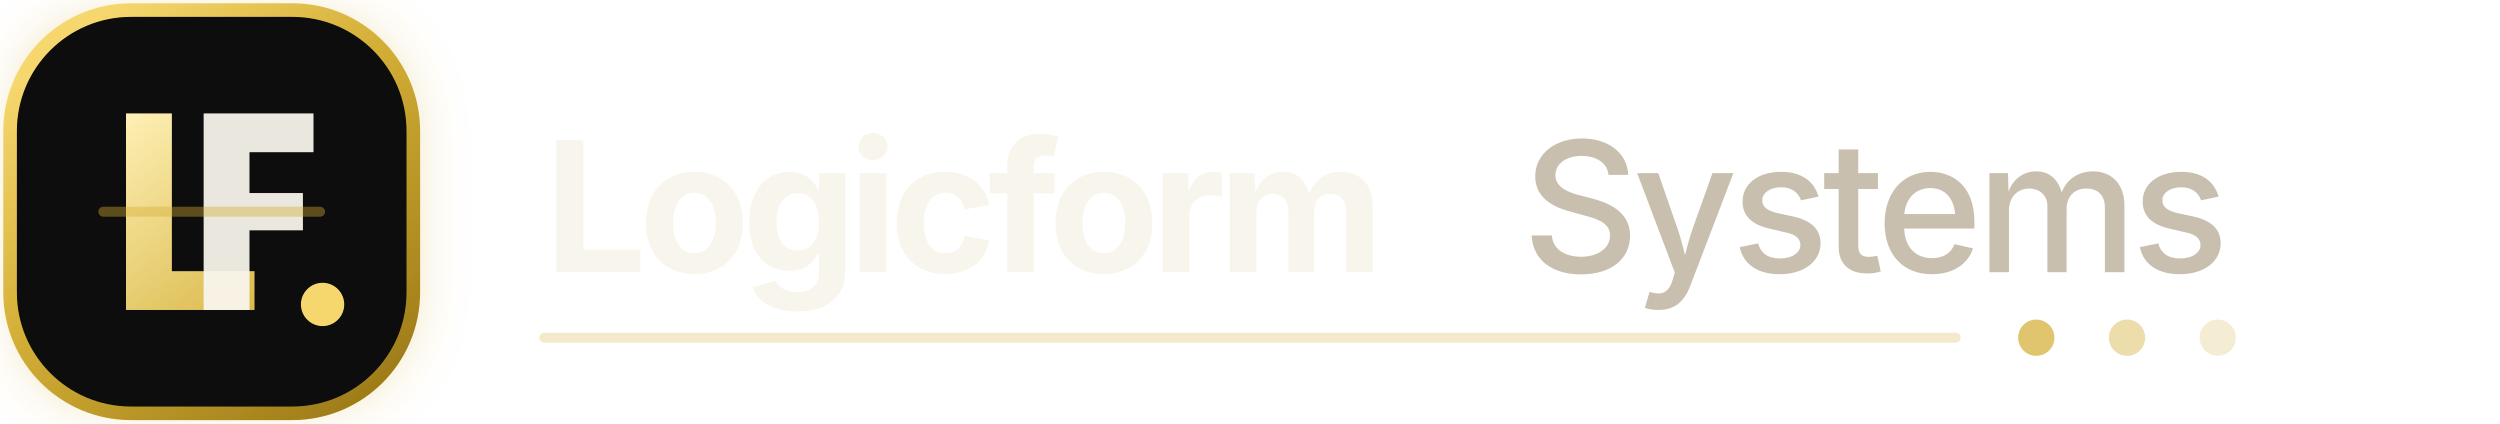
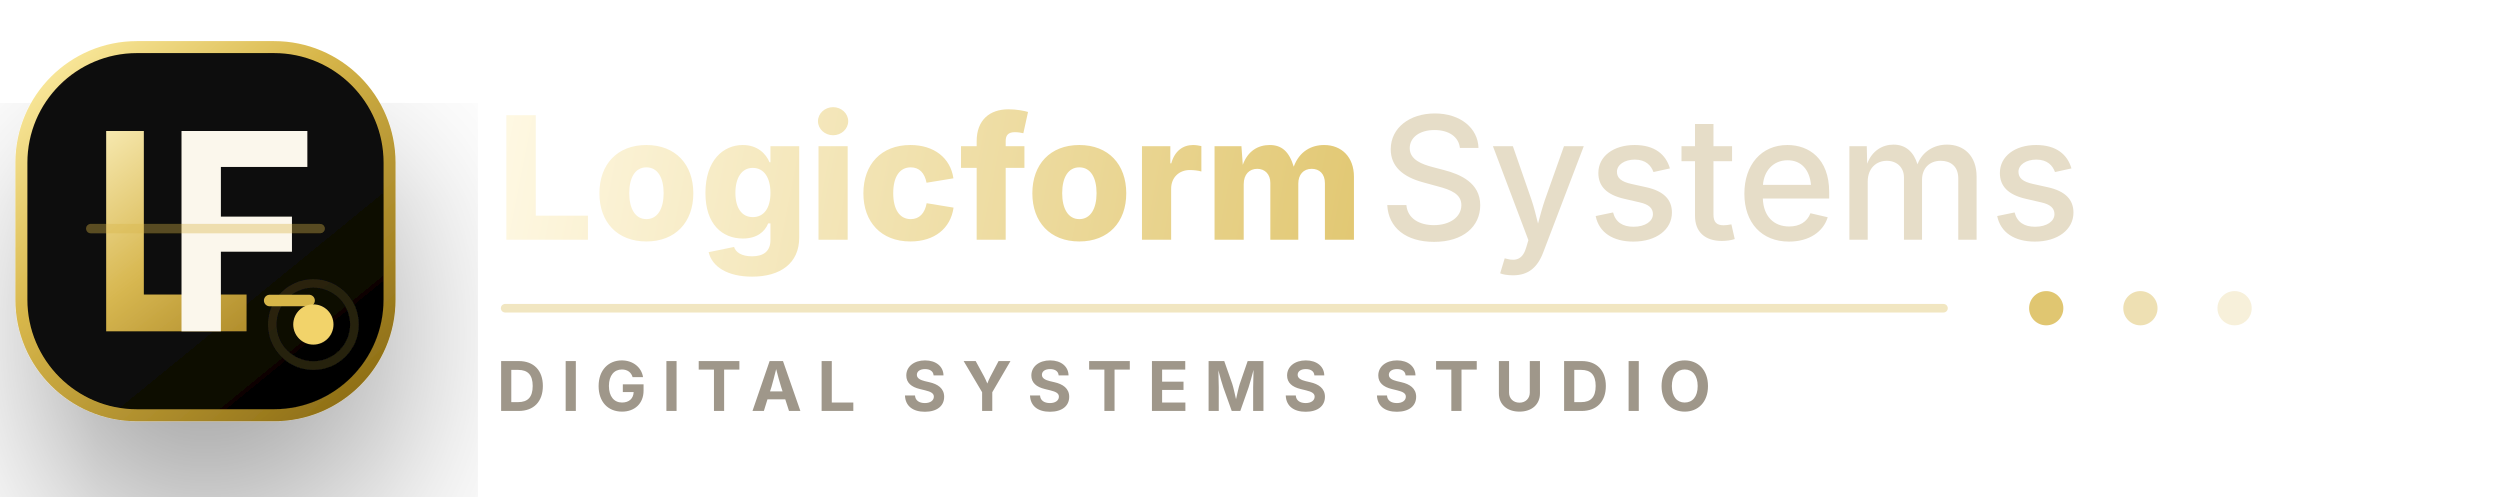
- <svg xmlns="http://www.w3.org/2000/svg" width="248" height="42" viewBox="0 0 248 42" fill="none" role="img" aria-labelledby="logicformLogoTitle logicformLogoDesc">
+ <svg xmlns="http://www.w3.org/2000/svg" width="292" height="58" viewBox="0 0 292 58" fill="none" role="img" aria-labelledby="logicformLogoTitle logicformLogoDesc">
  <defs>
-     <linearGradient id="gold" x1="7" y1="4" x2="36" y2="40" gradientUnits="userSpaceOnUse">
-       <stop stop-color="#F5D76E" />
-       <stop offset="0.42" stop-color="#D4AF37" />
-       <stop offset="1" stop-color="#9E7C18" />
+     <linearGradient id="markBorder" x1="6" y1="3" x2="43" y2="45" gradientUnits="userSpaceOnUse">
+       <stop stop-color="#FFF0A8" />
+       <stop offset="0.42" stop-color="#D7B64A" />
+       <stop offset="1" stop-color="#8F6F16" />
    </linearGradient>
-     <linearGradient id="goldSoft" x1="13" y1="10" x2="30" y2="33" gradientUnits="userSpaceOnUse">
-       <stop stop-color="#FFF2B8" />
-       <stop offset="1" stop-color="#D4AF37" />
+     <linearGradient id="markGold" x1="12" y1="10" x2="34" y2="39" gradientUnits="userSpaceOnUse">
+       <stop stop-color="#FFF6C9" />
+       <stop offset="0.55" stop-color="#D8B852" />
+       <stop offset="1" stop-color="#A78322" />
    </linearGradient>
-     <filter id="softGlow" x="-20%" y="-20%" width="140%" height="140%" color-interpolation-filters="sRGB">
-       <feDropShadow dx="0" dy="0" stdDeviation="2.2" flood-color="#D4AF37" flood-opacity="0.28" />
+     <linearGradient id="markGlass" x1="9" y1="6" x2="40" y2="44" gradientUnits="userSpaceOnUse">
+       <stop stop-color="#12110D" />
+       <stop offset="1" stop-color="#050504" />
+     </linearGradient>
+     <linearGradient id="wordGold" x1="57" y1="13" x2="194" y2="40" gradientUnits="userSpaceOnUse">
+       <stop stop-color="#FFF9E5" />
+       <stop offset="1" stop-color="#D7B64A" />
+     </linearGradient>
+     <filter id="markGlow" x="-24%" y="-24%" width="148%" height="148%" color-interpolation-filters="sRGB">
+       <feDropShadow dx="0" dy="0" stdDeviation="2.8" flood-color="#D7B64A" flood-opacity="0.28" />
+       <feDropShadow dx="0" dy="12" stdDeviation="12" flood-color="#000000" flood-opacity="0.38" />
    </filter>
  </defs>
-   <g filter="url(#softGlow)">
-     <rect x="1" y="1" width="40" height="40" rx="12" fill="#070707" stroke="url(#gold)" stroke-width="1.35" />
-     <path d="M12.5 11.25V30.75H25.25V26.9H17.05V11.25H12.5Z" fill="url(#goldSoft)" />
-     <path d="M20.2 11.25H31.1V15.1H24.75V19.15H30.05V22.85H24.75V30.75H20.2V11.25Z" fill="#F8F5EC" fill-opacity="0.94" />
-     <path d="M10.25 21H31.75" stroke="#D4AF37" stroke-opacity="0.42" stroke-width="1" stroke-linecap="round" />
-     <circle cx="32" cy="30.2" r="2.15" fill="#F5D76E" />
+   <g filter="url(#markGlow)">
+     <rect x="2.5" y="5.5" width="43" height="43" rx="13.5" fill="url(#markGlass)" stroke="url(#markBorder)" stroke-width="1.4" />
+     <path d="M12.4 15.3H16.8V34.4H28.8V38.7H12.4V15.3Z" fill="url(#markGold)" />
+     <path d="M21.2 15.3H35.9V19.5H25.8V25.3H34.1V29.4H25.8V38.7H21.2V15.3Z" fill="#FBF7EC" />
+     <path d="M10.6 26.7H37.4" stroke="#D7B64A" stroke-opacity="0.38" stroke-width="1.1" stroke-linecap="round" />
+     <path d="M31.5 35.1H36.1" stroke="#D7B64A" stroke-width="1.35" stroke-linecap="round" />
+     <circle cx="36.6" cy="37.9" r="2.35" fill="#F2D36B" />
+     <circle cx="36.6" cy="37.9" r="4.8" stroke="#D7B64A" stroke-opacity="0.16" />
  </g>
-   <text x="54" y="27" fill="#F8F5EC" font-family="Inter, ui-sans-serif, system-ui, -apple-system, BlinkMacSystemFont, 'Segoe UI', sans-serif" font-size="18" font-weight="720" letter-spacing="-0.045em">Logicform</text>
-   <text x="151" y="27" fill="#C8BFAE" font-family="Inter, ui-sans-serif, system-ui, -apple-system, BlinkMacSystemFont, 'Segoe UI', sans-serif" font-size="18" font-weight="520" letter-spacing="-0.035em">Systems</text>
-   <path d="M54 33.5H194" stroke="#D4AF37" stroke-opacity="0.26" stroke-linecap="round" />
-   <circle cx="202" cy="33.5" r="1.8" fill="#D4AF37" fill-opacity="0.72" />
-   <circle cx="211" cy="33.5" r="1.8" fill="#D4AF37" fill-opacity="0.42" />
-   <circle cx="220" cy="33.5" r="1.8" fill="#D4AF37" fill-opacity="0.22" />
+   <text x="58" y="28" fill="url(#wordGold)" font-family="Inter, ui-sans-serif, system-ui, -apple-system, BlinkMacSystemFont, 'Segoe UI', sans-serif" font-size="20" font-weight="760">Logicform</text>
+   <text x="161" y="28" fill="#E6DDC8" font-family="Inter, ui-sans-serif, system-ui, -apple-system, BlinkMacSystemFont, 'Segoe UI', sans-serif" font-size="20" font-weight="520">Systems</text>
+   <path d="M59 36H227" stroke="#D7B64A" stroke-opacity="0.34" stroke-linecap="round" />
+   <text x="58" y="48" fill="#9F978A" font-family="Inter, ui-sans-serif, system-ui, -apple-system, BlinkMacSystemFont, 'Segoe UI', sans-serif" font-size="8" font-weight="650" letter-spacing="0.22em">DIGITAL SYSTEMS STUDIO</text>
+   <circle cx="239" cy="36" r="2" fill="#D7B64A" fill-opacity="0.78" />
+   <circle cx="250" cy="36" r="2" fill="#D7B64A" fill-opacity="0.42" />
+   <circle cx="261" cy="36" r="2" fill="#D7B64A" fill-opacity="0.2" />
</svg>
